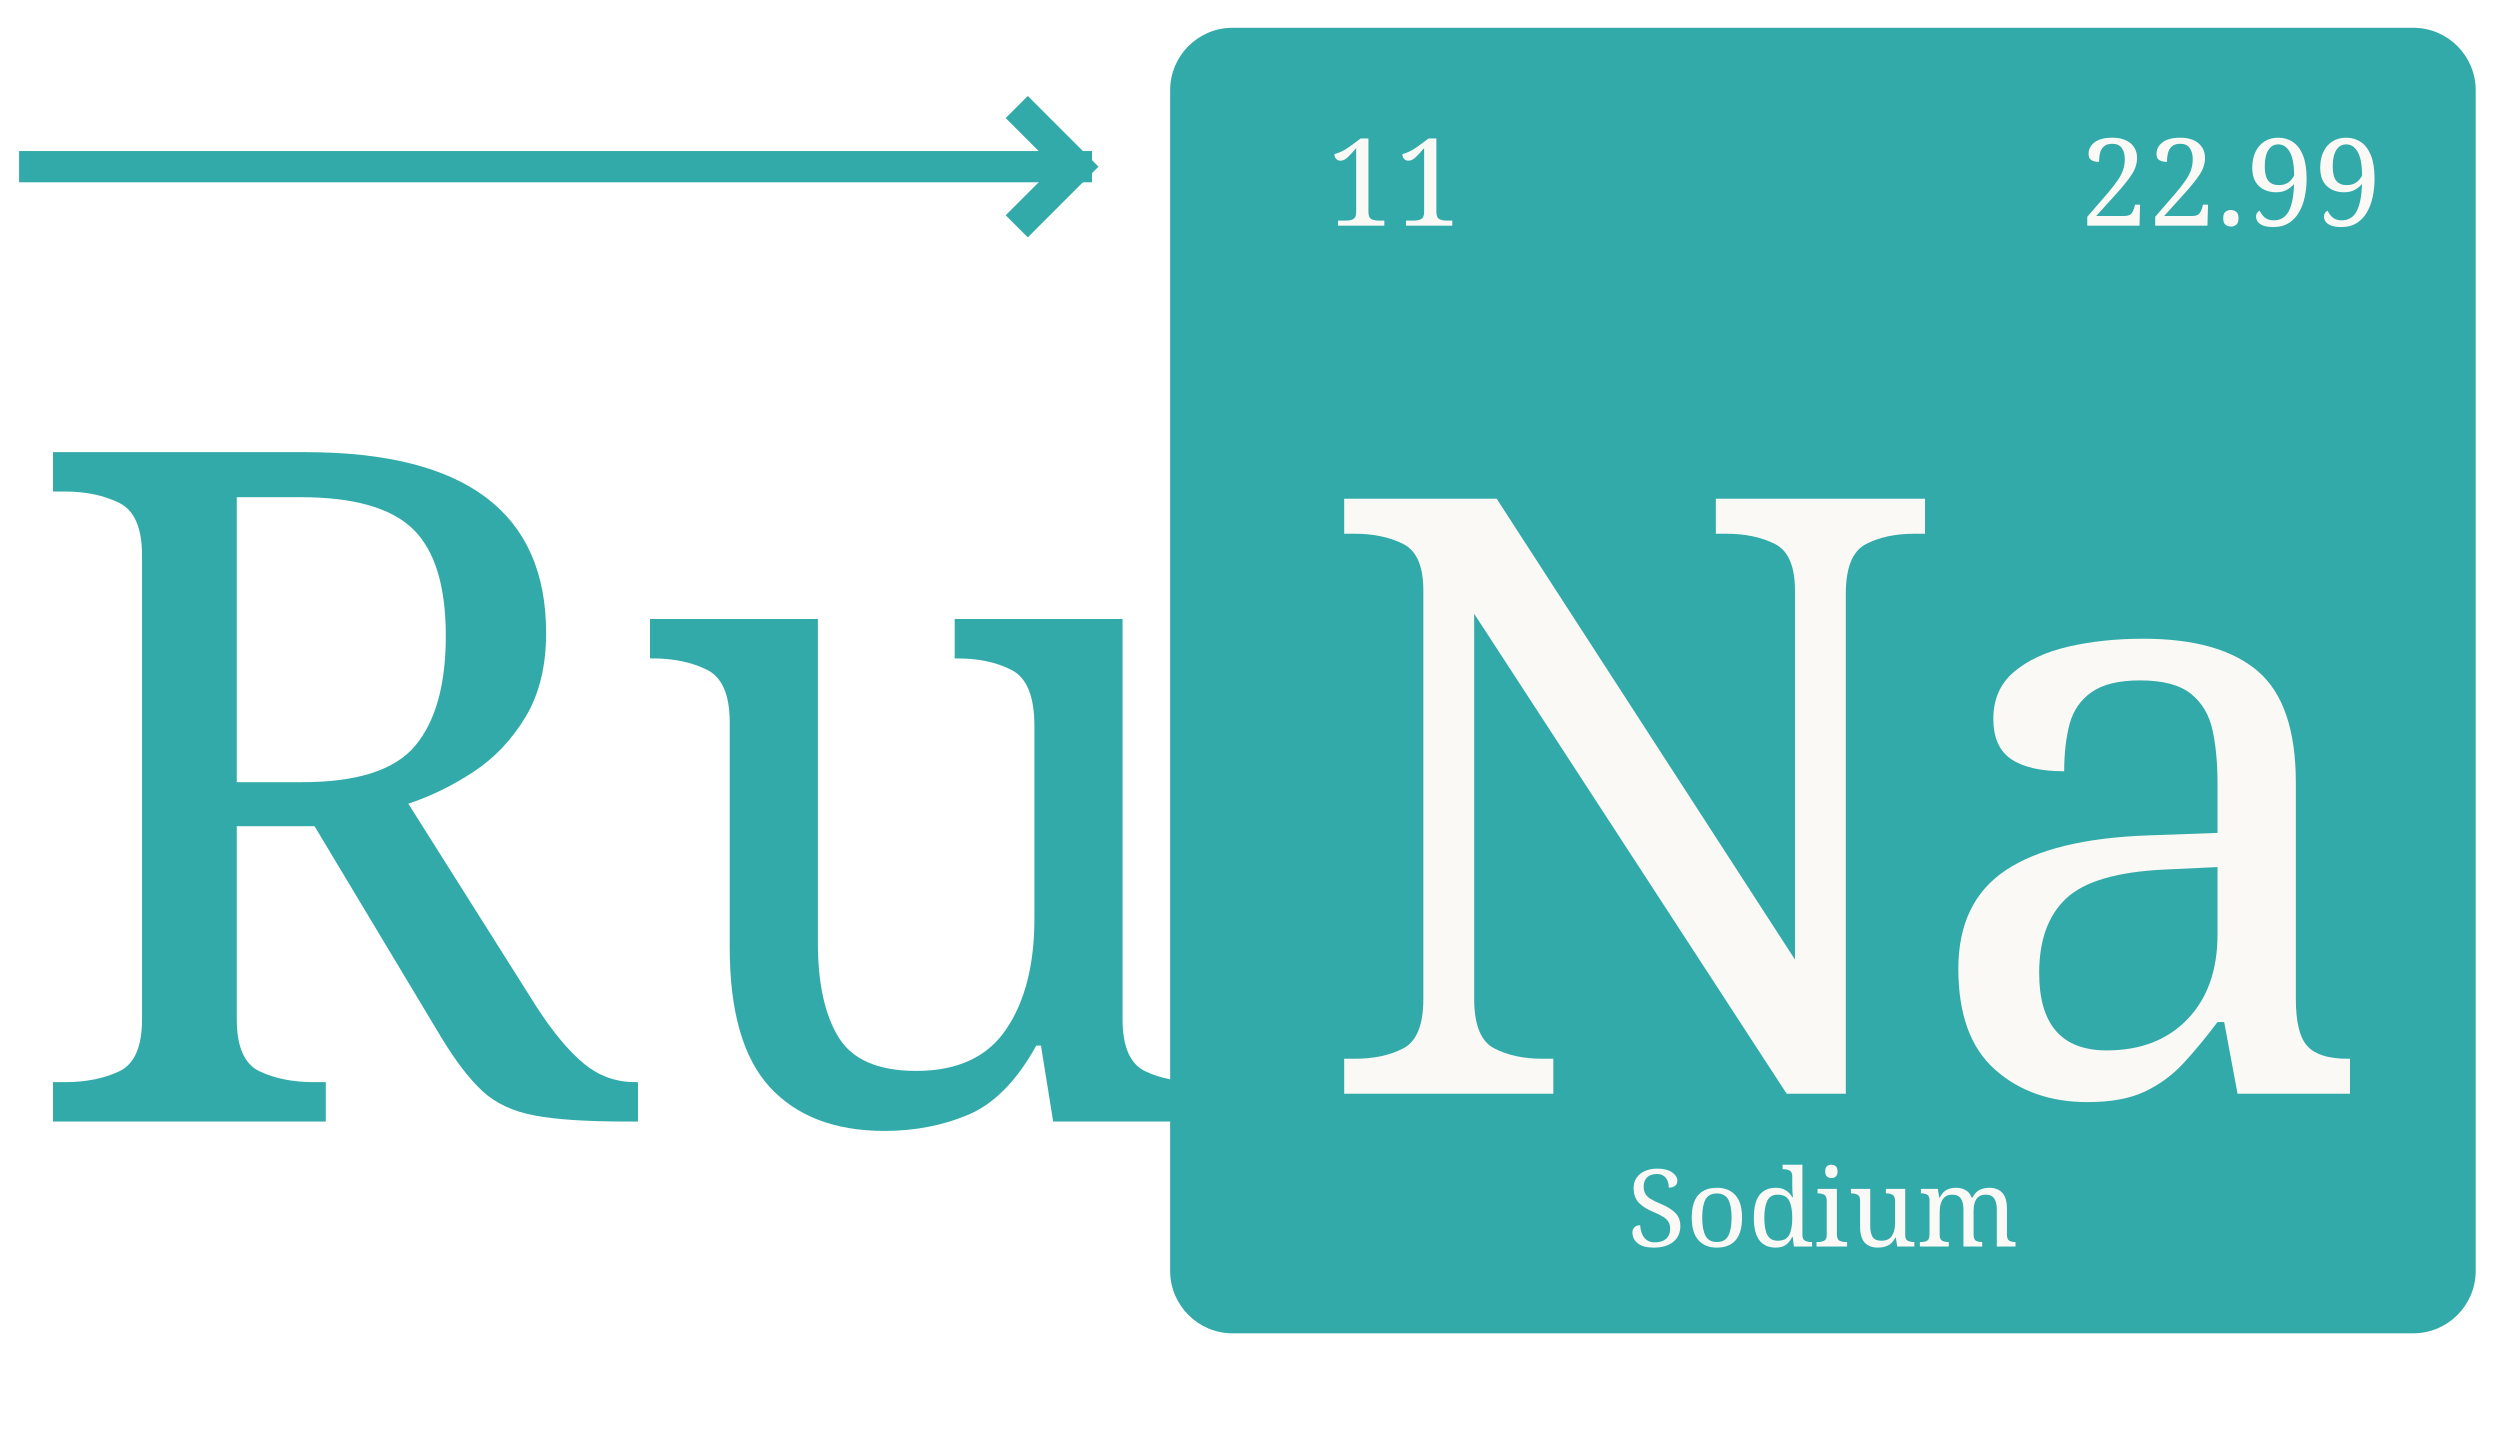
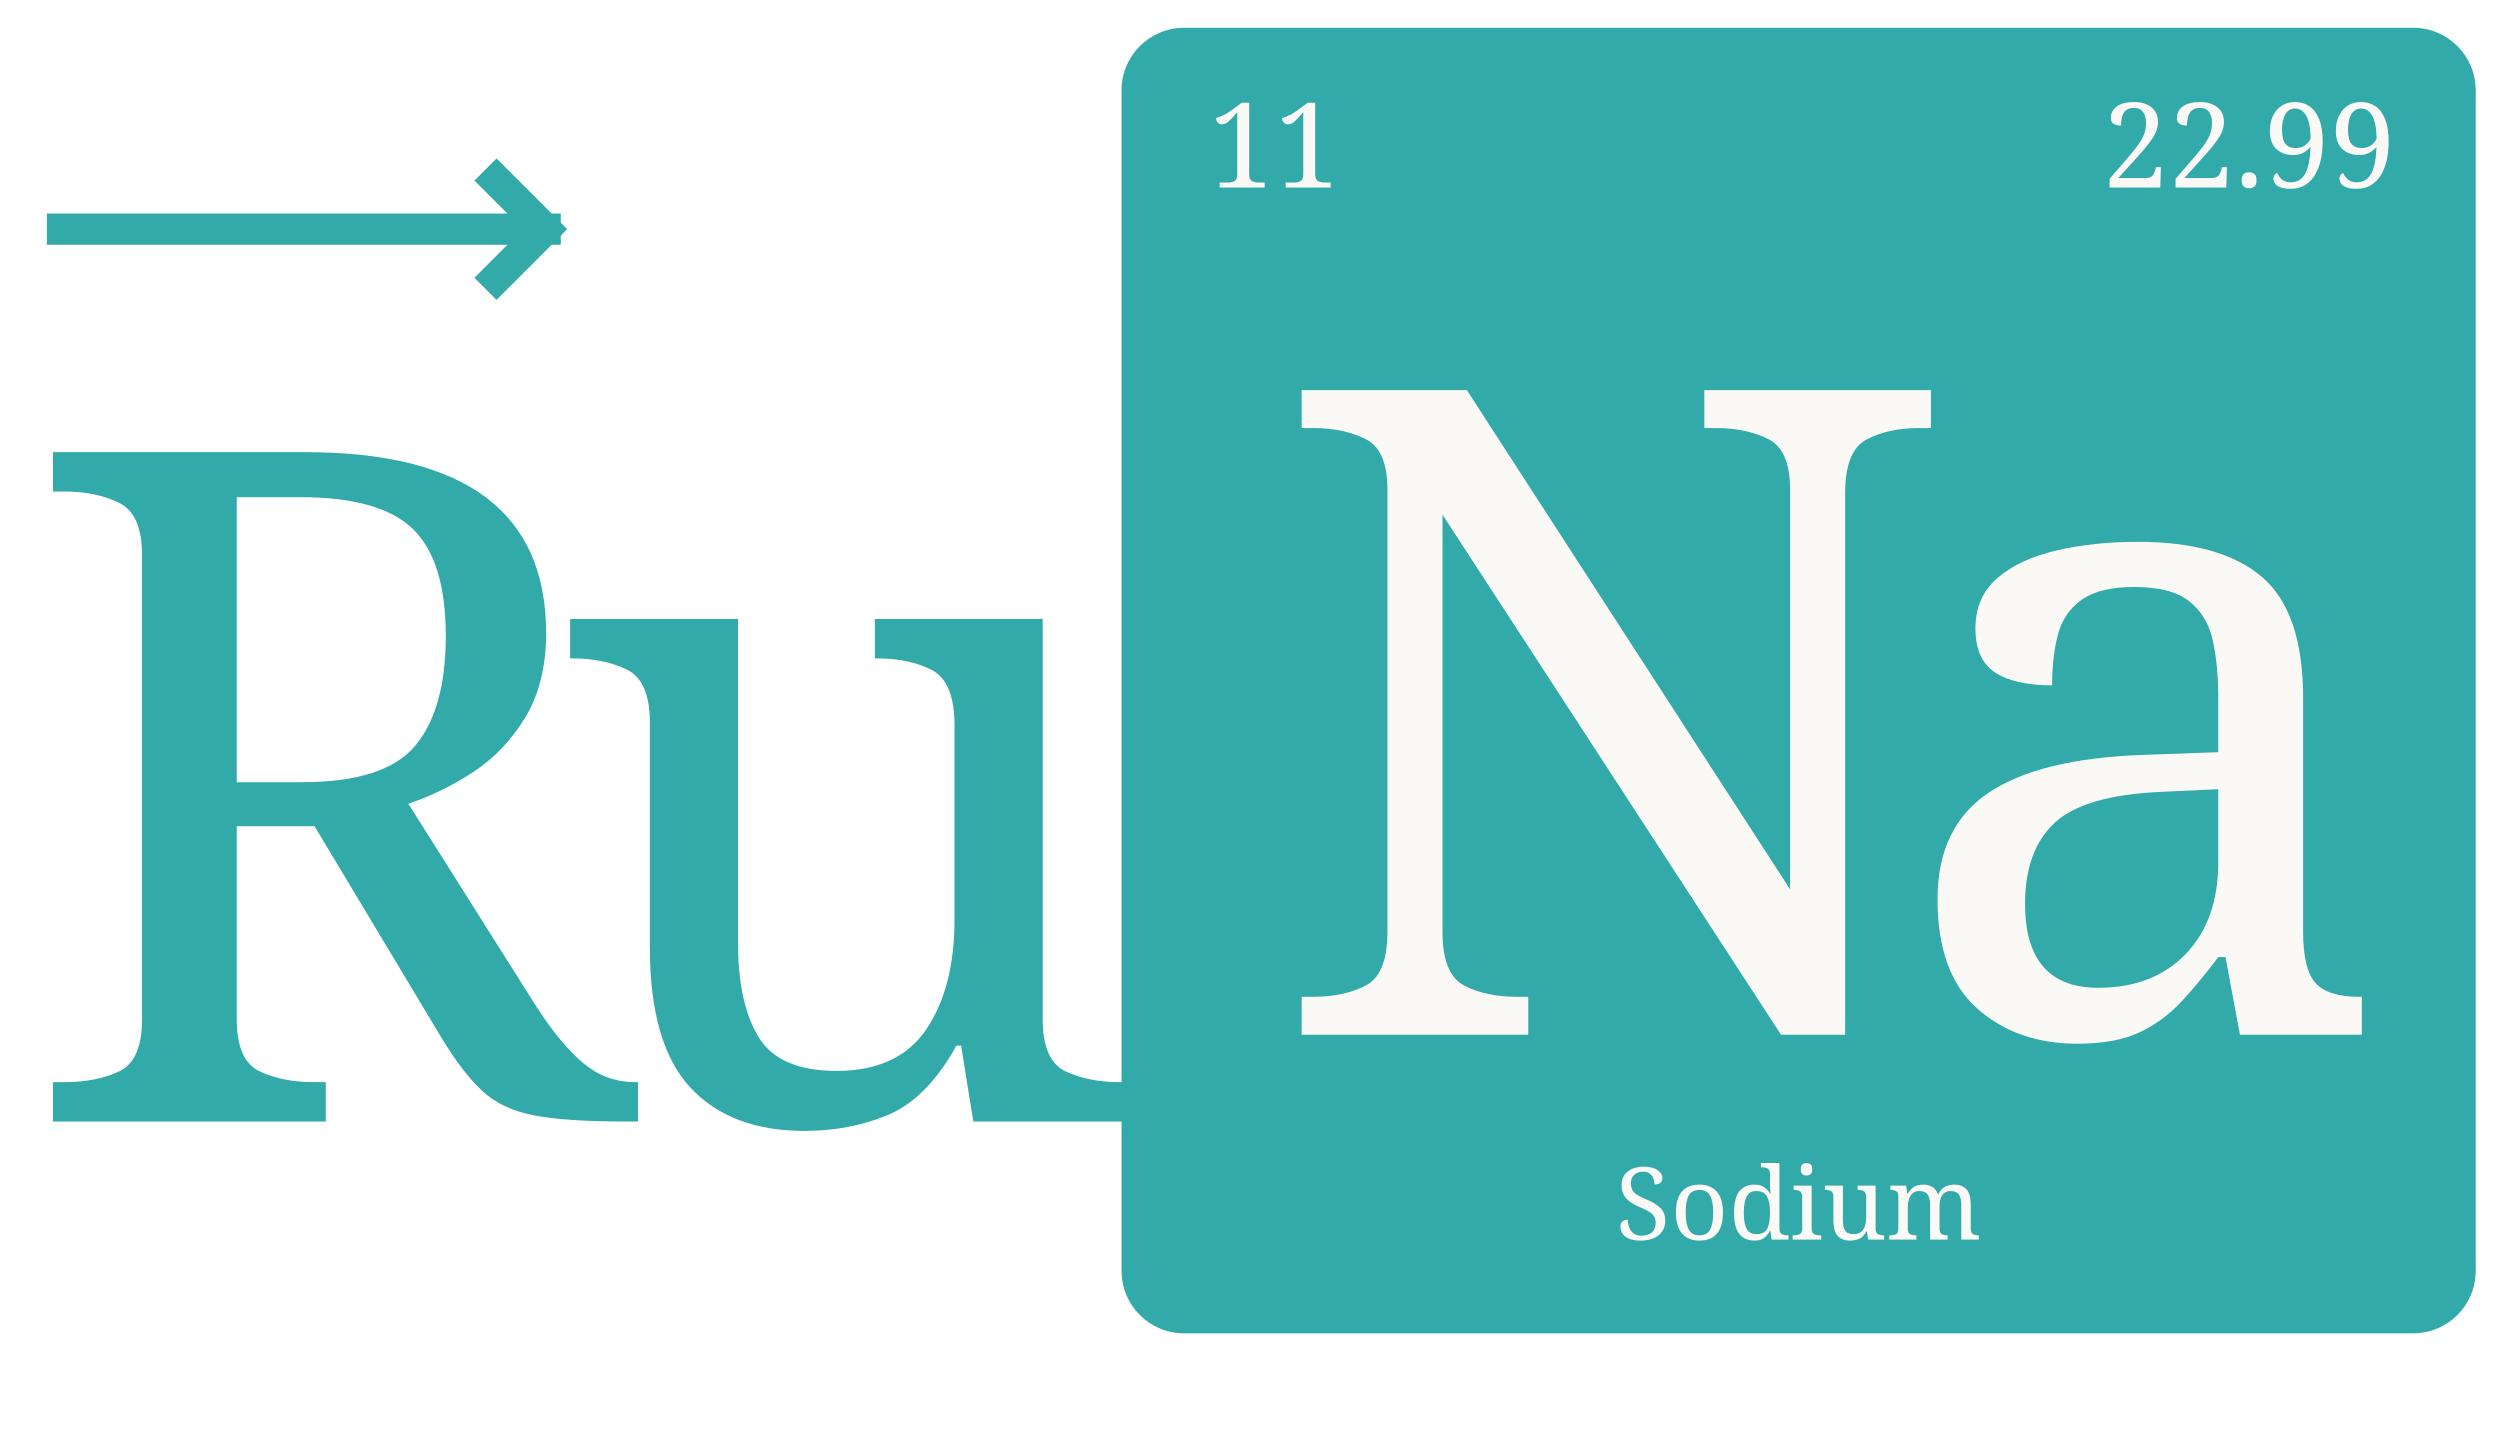
- <svg xmlns="http://www.w3.org/2000/svg" viewBox="0 0 720 416" role="img" aria-label="Logo RuNa dengan panah teal dan kotak unsur Sodium">
+ <svg xmlns="http://www.w3.org/2000/svg" viewBox="0 0 720 416" role="img" aria-label="Logo RuNa dengan panah di atas huruf R dan kotak unsur Sodium">
  <rect width="720" height="416" fill="none" />
  <g fill="none" stroke="#31AAA9" stroke-width="9" stroke-linecap="square" stroke-linejoin="miter">
-     <path d="M10 48H310" />
-     <path d="M296 34L310 48L296 62" />
+     <path d="M18 66H157" />
+     <path d="M143 52L157 66L143 80" />
  </g>
-   <g font-family="Lora, Georgia, serif" font-weight="400">
-     <text x="5" y="323" textLength="160" lengthAdjust="spacingAndGlyphs" font-size="270" fill="#31AAA9">R</text>
-     <text x="181" y="323" textLength="156" lengthAdjust="spacingAndGlyphs" font-size="270" fill="#31AAA9">u</text>
+   <rect x="323" y="8" width="390" height="376" rx="18" fill="#31AAA9" />
+   <g font-family="Lora, Georgia, serif" font-weight="400" fill="#31AAA9">
+     <text x="5" y="323" textLength="160" lengthAdjust="spacingAndGlyphs" font-size="270">R</text>
+     <text x="158" y="323" textLength="181" lengthAdjust="spacingAndGlyphs" font-size="270">u</text>
  </g>
-   <rect x="337" y="8" width="376" height="376" rx="18" fill="#31AAA9" />
  <g font-family="Lora, Georgia, serif" font-weight="400" fill="#FAF9F6">
-     <text x="382" y="65" font-size="35">11</text>
-     <text x="686" y="65" font-size="35" text-anchor="end">22.99</text>
-     <text x="378" y="315" textLength="151" lengthAdjust="spacingAndGlyphs" font-size="240">N</text>
-     <text x="552" y="315" textLength="126" lengthAdjust="spacingAndGlyphs" font-size="240">a</text>
-     <text x="525" y="359" font-size="31" text-anchor="middle">Sodium</text>
+     <text x="348" y="54" font-size="34">11</text>
+     <text x="690" y="54" font-size="34" text-anchor="end">22.99</text>
+     <text x="365" y="298" textLength="174" lengthAdjust="spacingAndGlyphs" font-size="260">N</text>
+     <text x="545" y="298" textLength="132" lengthAdjust="spacingAndGlyphs" font-size="260">a</text>
+     <text x="518" y="357" font-family="Lora, Georgia, serif" font-size="29" text-anchor="middle">Sodium</text>
  </g>
</svg>
